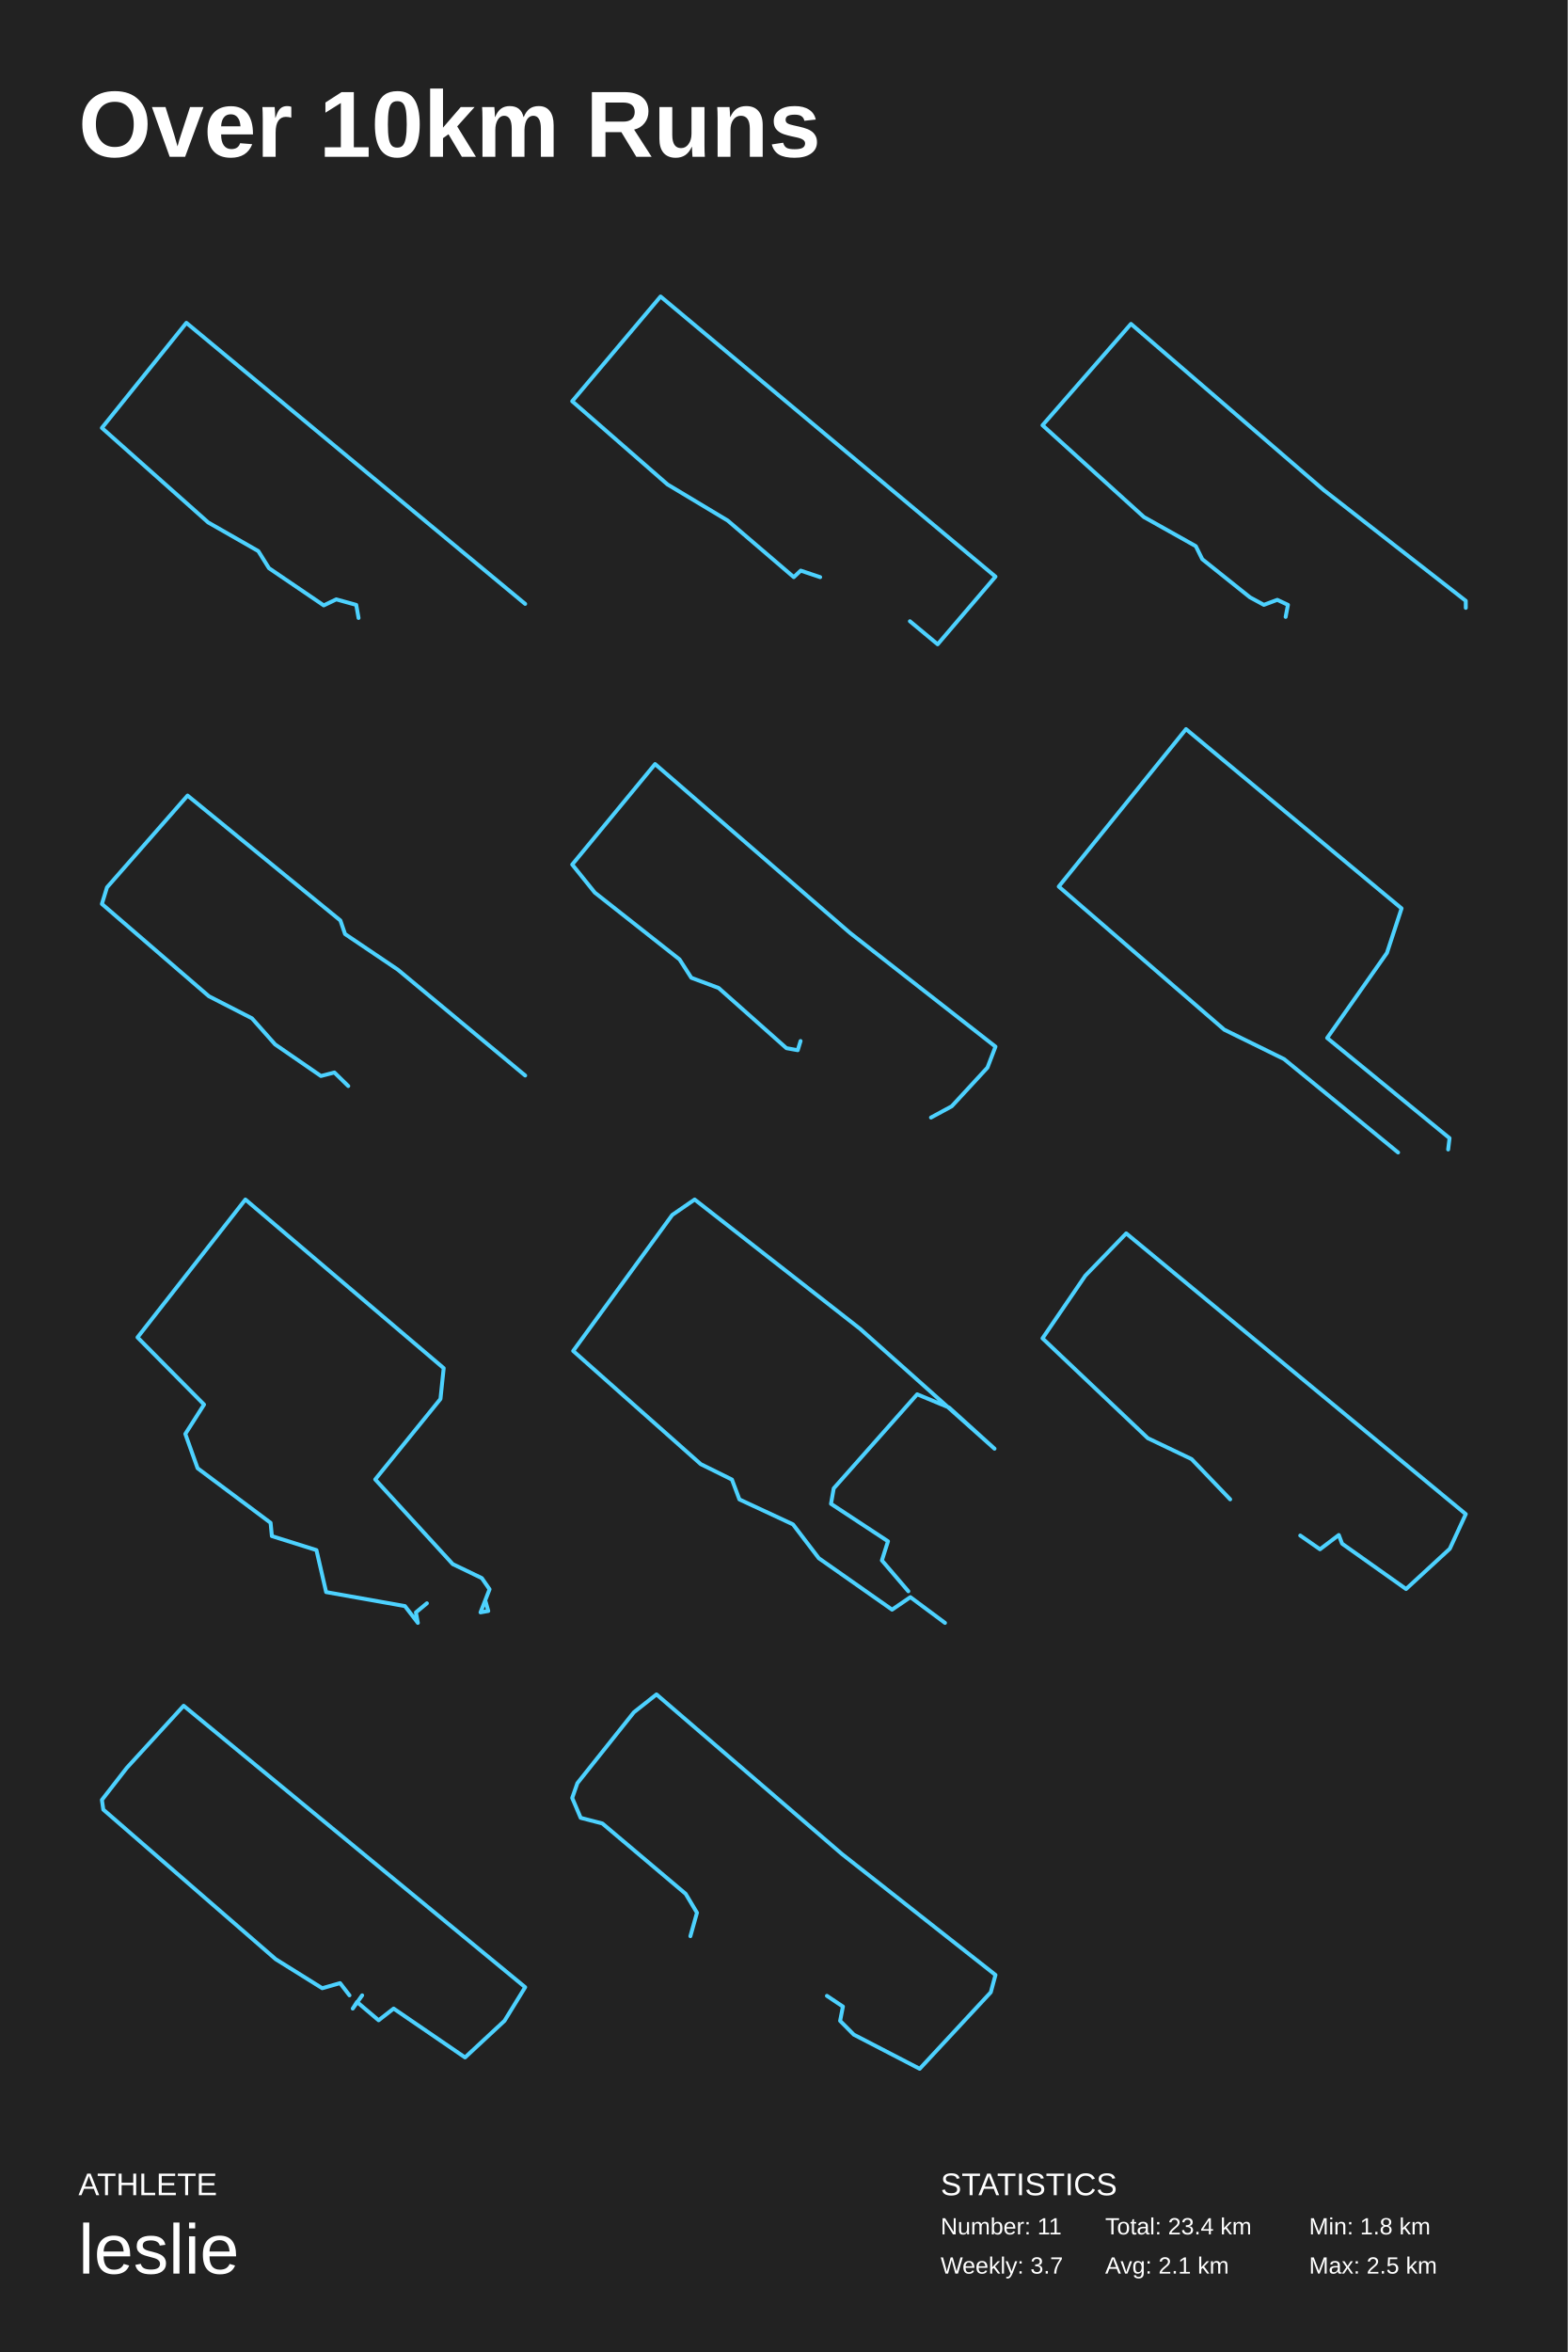
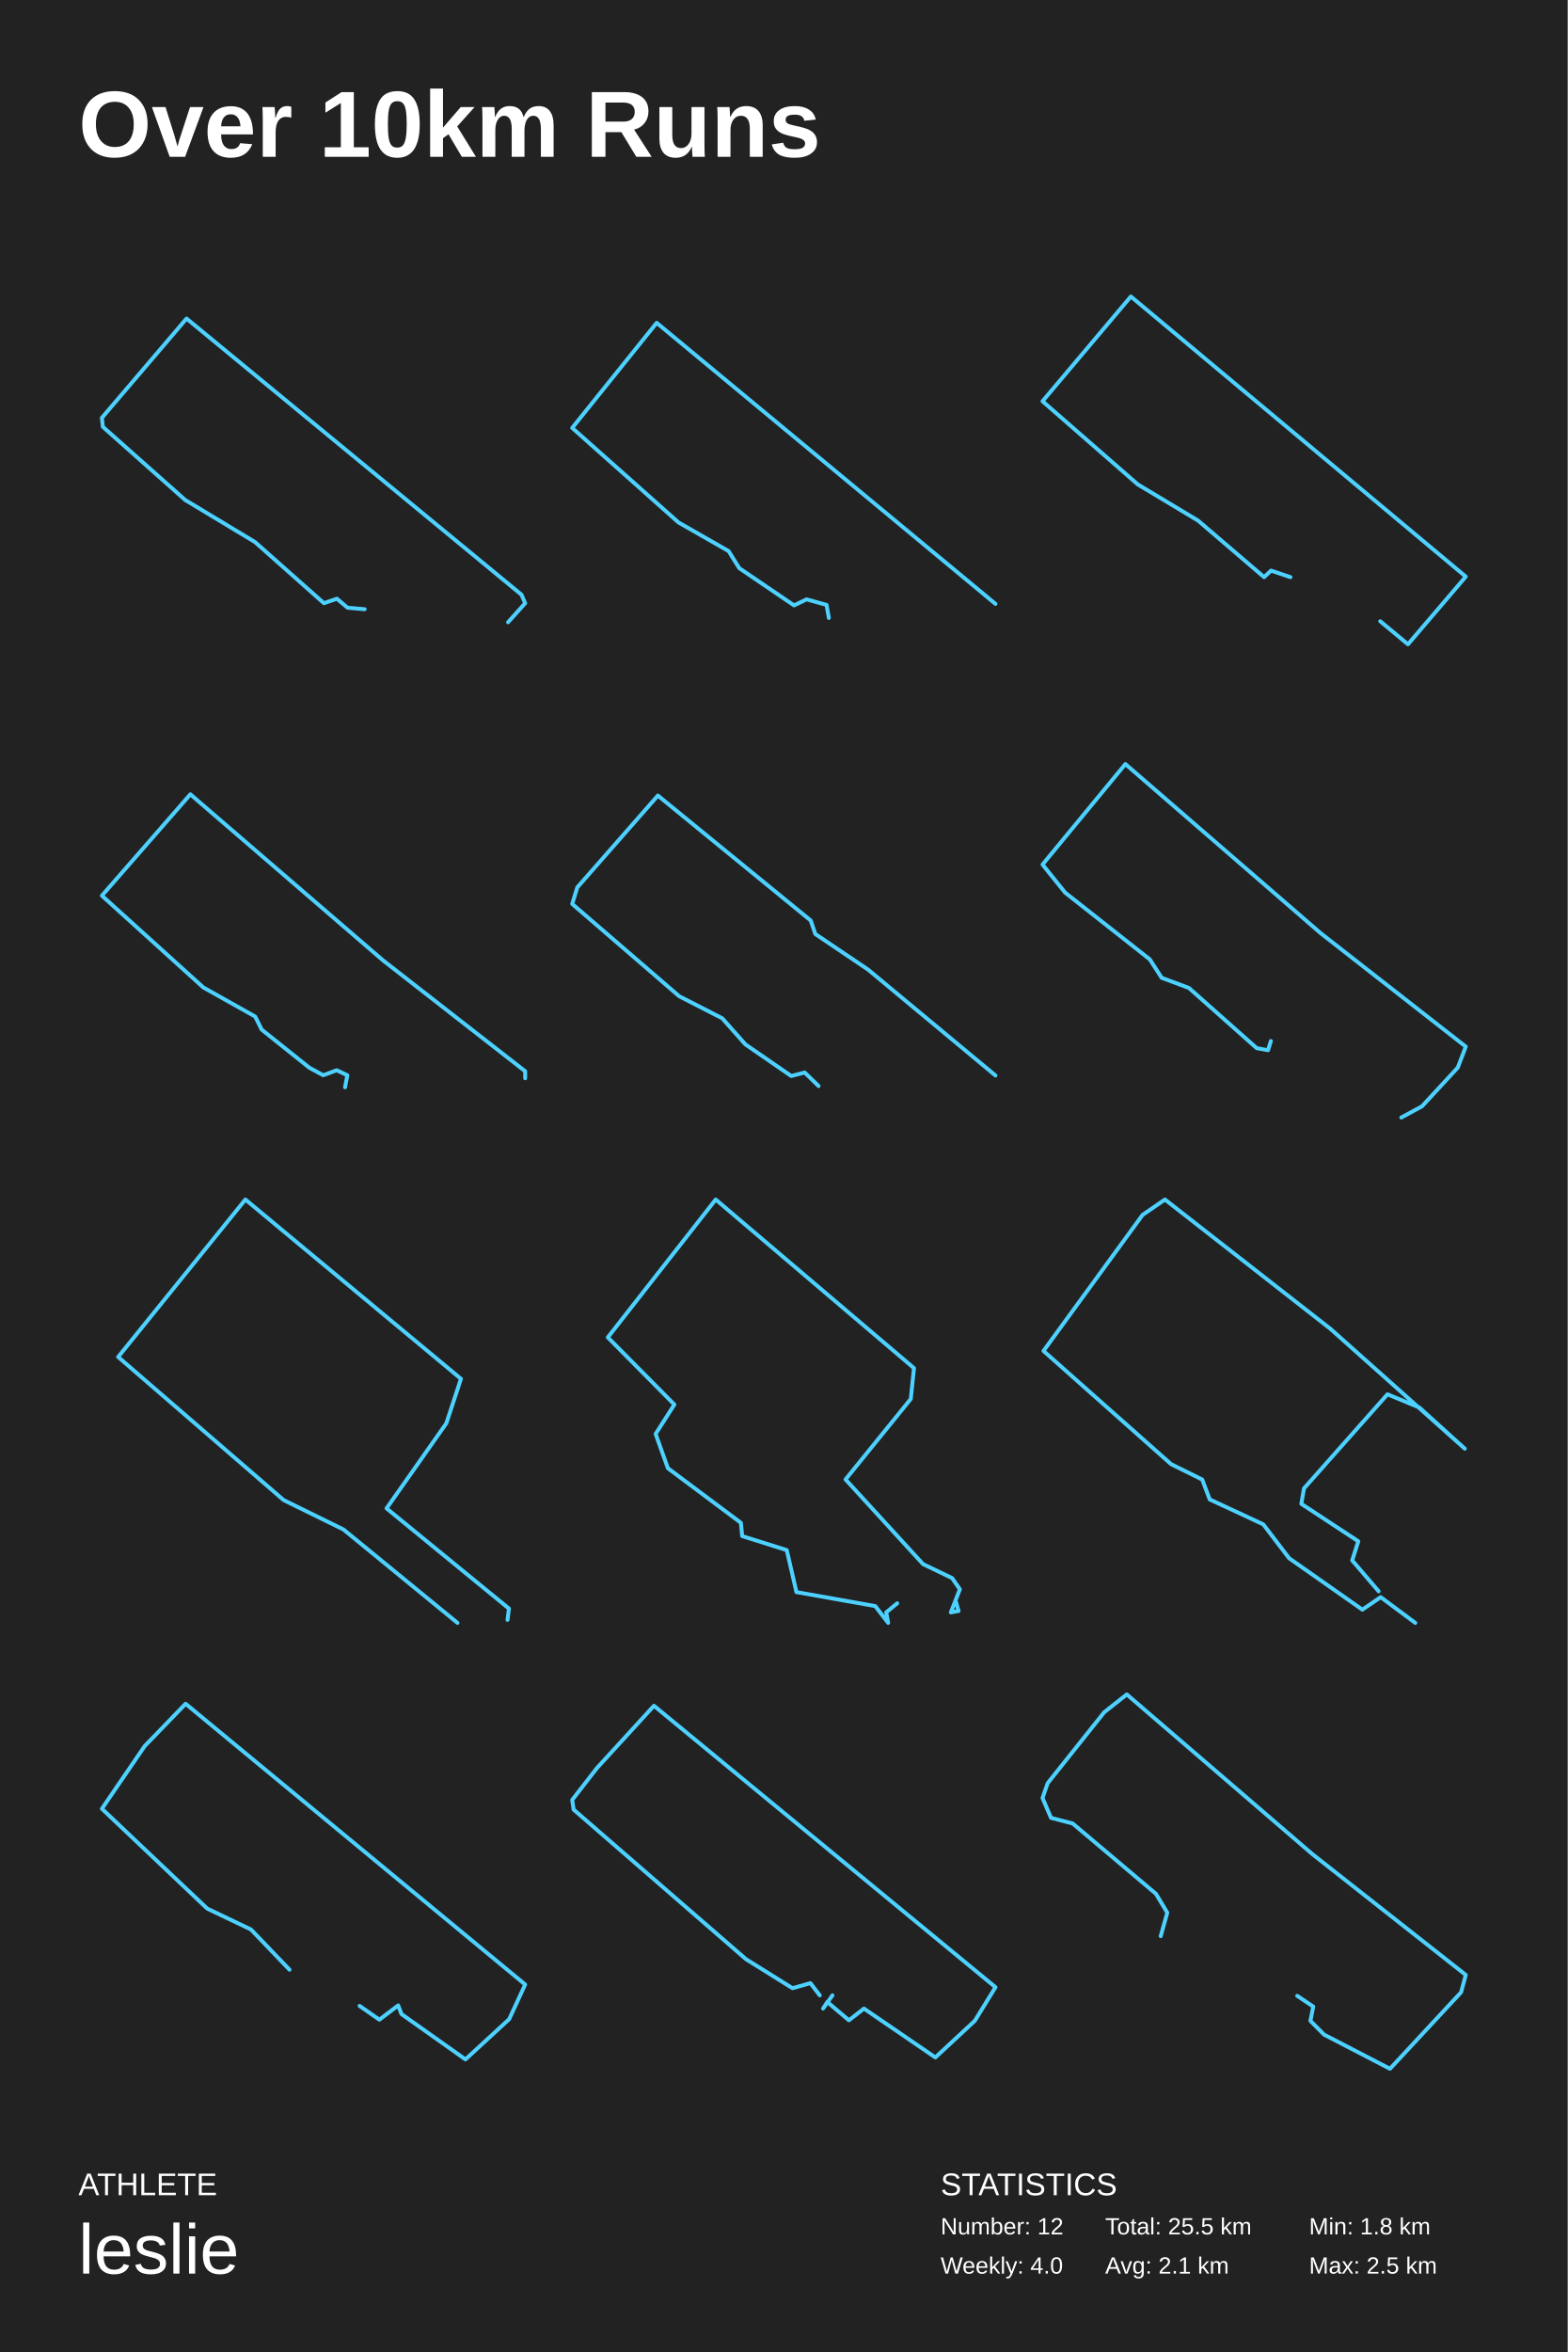
<svg xmlns="http://www.w3.org/2000/svg" baseProfile="full" height="300mm" version="1.1" viewBox="0,0,200,300" width="200mm">
  <defs />
  <rect fill="#222222" height="300" width="200" x="0" y="0" />
  <text fill="#FFFFFF" style="font-size:12px; font-family:Arial; font-weight:bold;" x="10" y="20">Over 10km Runs</text>
  <text fill="#FFFFFF" style="font-size:4px; font-family:Arial" x="10" y="280">ATHLETE</text>
  <text fill="#FFFFFF" style="font-size:9px; font-family:Arial" x="10" y="290">leslie</text>
  <text fill="#FFFFFF" style="font-size:4px; font-family:Arial" x="120" y="280">STATISTICS</text>
-   <text fill="#FFFFFF" style="font-size:3px; font-family:Arial" x="120" y="285">Number: 11</text>
-   <text fill="#FFFFFF" style="font-size:3px; font-family:Arial" x="120" y="290">Weekly: 3.7</text>
-   <text fill="#FFFFFF" style="font-size:3px; font-family:Arial" x="141" y="285">Total: 23.4 km</text>
+   <text fill="#FFFFFF" style="font-size:3px; font-family:Arial" x="120" y="285">Number: 12</text>
+   <text fill="#FFFFFF" style="font-size:3px; font-family:Arial" x="120" y="290">Weekly: 4.0</text>
+   <text fill="#FFFFFF" style="font-size:3px; font-family:Arial" x="141" y="285">Total: 25.5 km</text>
  <text fill="#FFFFFF" style="font-size:3px; font-family:Arial" x="141" y="290">Avg: 2.1 km</text>
  <text fill="#FFFFFF" style="font-size:3px; font-family:Arial" x="167" y="285">Min: 1.8 km</text>
  <text fill="#FFFFFF" style="font-size:3px; font-family:Arial" x="167" y="290">Max: 2.5 km</text>
-   <polyline fill="none" points="45.743,78.822 45.447,77.155 42.901,76.45 41.303,77.219 34.316,72.474 32.954,70.293 26.559,66.638 13.0,54.581 23.776,41.178 67.0,77.027" stroke="#4dd2ff" stroke-linecap="round" stroke-linejoin="round" stroke-width="0.5" />
-   <polyline fill="none" points="104.633,73.615 102.154,72.784 101.269,73.615 92.83,66.392 85.157,61.79 73.0,51.179 84.272,37.82 127.0,73.551 119.623,82.18 116.082,79.24" stroke="#4dd2ff" stroke-linecap="round" stroke-linejoin="round" stroke-width="0.5" />
-   <polyline fill="none" points="164.018,78.685 164.313,77.149 162.954,76.51 161.241,77.149 159.468,76.19 153.383,71.326 152.556,69.663 145.939,65.951 133.0,54.241 144.284,41.315 168.862,62.496 187.0,76.638 187.0,77.533" stroke="#4dd2ff" stroke-linecap="round" stroke-linejoin="round" stroke-width="0.5" />
-   <polyline fill="none" points="44.431,138.525 42.659,136.798 40.945,137.245 35.096,133.214 32.142,129.887 26.648,127.071 13.0,115.297 13.65,113.185 23.93,101.475 43.427,117.409 44.018,119.136 50.753,123.68 67.0,137.181" stroke="#4dd2ff" stroke-linecap="round" stroke-linejoin="round" stroke-width="0.5" />
-   <polyline fill="none" points="102.132,132.784 101.772,133.955 100.33,133.695 91.681,126.018 88.197,124.717 86.695,122.375 75.883,113.852 73.0,110.274 83.572,97.457 108.439,118.992 127.0,133.5 125.979,136.167 121.414,141.111 118.771,142.543" stroke="#4dd2ff" stroke-linecap="round" stroke-linejoin="round" stroke-width="0.5" />
-   <polyline fill="none" points="178.364,147.0 163.815,135.086 156.185,131.338 135.072,113.082 151.306,93.0 178.807,115.869 176.944,121.538 169.315,132.395 184.928,145.174 184.751,146.616" stroke="#4dd2ff" stroke-linecap="round" stroke-linejoin="round" stroke-width="0.5" />
-   <polyline fill="none" points="54.463,204.501 53.062,205.661 53.309,207.0 51.661,204.858 41.607,203.073 40.371,197.718 34.685,195.932 34.52,194.237 25.208,187.275 23.642,182.901 26.032,179.152 17.544,170.584 31.306,153.0 56.605,174.511 56.193,178.438 47.87,188.703 57.759,199.503 61.467,201.288 62.456,202.716 61.303,205.661 62.291,205.483 61.962,204.322" stroke="#4dd2ff" stroke-linecap="round" stroke-linejoin="round" stroke-width="0.5" />
-   <polyline fill="none" points="120.557,207.0 116.143,203.719 113.806,205.313 104.458,198.75 101.169,194.438 94.33,191.25 93.378,188.719 89.397,186.75 73.124,172.313 85.761,154.969 88.618,153.0 109.738,169.5 126.876,184.782 121.077,179.532 117.009,177.844 106.362,189.844 106.016,191.813 113.287,196.594 112.508,199.031 115.883,202.969" stroke="#4dd2ff" stroke-linecap="round" stroke-linejoin="round" stroke-width="0.5" />
-   <polyline fill="none" points="156.94,191.243 152.02,186.109 146.44,183.445 133.0,170.707 138.46,162.714 143.68,157.32 187.0,193.127 184.96,197.546 179.38,202.68 171.22,196.896 170.8,195.792 168.4,197.611 165.88,195.857" stroke="#4dd2ff" stroke-linecap="round" stroke-linejoin="round" stroke-width="0.5" />
-   <polyline fill="none" points="44.585,254.508 43.386,252.95 41.109,253.6 35.175,249.9 13.18,230.815 13.0,229.582 16.176,225.492 23.428,217.572 67.0,253.47 64.363,257.754 59.329,262.428 50.219,256.196 48.301,257.689 45.544,255.352 45.004,256.196 46.203,254.508" stroke="#4dd2ff" stroke-linecap="round" stroke-linejoin="round" stroke-width="0.5" />
-   <polyline fill="none" points="88.077,246.961 88.918,243.969 87.476,241.562 76.844,232.584 74.081,231.868 73.0,229.331 73.661,227.444 80.869,218.401 83.752,216.124 107.418,236.487 127.0,251.906 126.399,254.118 117.329,263.876 108.92,259.517 107.178,257.761 107.538,255.939 105.496,254.573" stroke="#4dd2ff" stroke-linecap="round" stroke-linejoin="round" stroke-width="0.5" />
+   <polyline fill="none" points="46.521,77.706 44.338,77.514 42.98,76.364 41.328,76.939 32.534,69.141 23.623,63.772 13.118,54.439 13.0,53.289 23.8,40.632 66.528,75.852 67.0,76.939 64.816,79.368" stroke="#4dd2ff" stroke-linecap="round" stroke-linejoin="round" stroke-width="0.5" />
+   <polyline fill="none" points="105.743,78.822 105.447,77.155 102.901,76.45 101.303,77.219 94.316,72.474 92.954,70.293 86.559,66.638 73.0,54.581 83.776,41.178 127.0,77.027" stroke="#4dd2ff" stroke-linecap="round" stroke-linejoin="round" stroke-width="0.5" />
+   <polyline fill="none" points="164.633,73.615 162.154,72.784 161.269,73.615 152.83,66.392 145.157,61.79 133.0,51.179 144.272,37.82 187.0,73.551 179.623,82.18 176.082,79.24" stroke="#4dd2ff" stroke-linecap="round" stroke-linejoin="round" stroke-width="0.5" />
+   <polyline fill="none" points="44.018,138.685 44.313,137.149 42.954,136.51 41.241,137.149 39.468,136.19 33.383,131.326 32.556,129.663 25.939,125.951 13.0,114.241 24.284,101.315 48.862,122.496 67.0,136.638 67.0,137.533" stroke="#4dd2ff" stroke-linecap="round" stroke-linejoin="round" stroke-width="0.5" />
+   <polyline fill="none" points="104.431,138.525 102.659,136.798 100.945,137.245 95.096,133.214 92.142,129.887 86.648,127.071 73.0,115.297 73.65,113.185 83.93,101.475 103.427,117.409 104.018,119.136 110.753,123.68 127.0,137.181" stroke="#4dd2ff" stroke-linecap="round" stroke-linejoin="round" stroke-width="0.5" />
+   <polyline fill="none" points="162.132,132.784 161.772,133.955 160.33,133.695 151.681,126.018 148.197,124.717 146.695,122.375 135.883,113.852 133.0,110.274 143.572,97.457 168.439,118.992 187.0,133.5 185.979,136.167 181.414,141.111 178.771,142.543" stroke="#4dd2ff" stroke-linecap="round" stroke-linejoin="round" stroke-width="0.5" />
+   <polyline fill="none" points="58.364,207.0 43.815,195.086 36.185,191.338 15.072,173.082 31.306,153.0 58.807,175.869 56.944,181.538 49.315,192.395 64.928,205.174 64.751,206.616" stroke="#4dd2ff" stroke-linecap="round" stroke-linejoin="round" stroke-width="0.5" />
+   <polyline fill="none" points="114.463,204.501 113.062,205.661 113.309,207.0 111.661,204.858 101.607,203.073 100.371,197.718 94.685,195.932 94.52,194.237 85.208,187.275 83.642,182.901 86.032,179.152 77.544,170.584 91.306,153.0 116.605,174.511 116.193,178.438 107.87,188.703 117.759,199.503 121.467,201.288 122.456,202.716 121.303,205.661 122.291,205.483 121.962,204.322" stroke="#4dd2ff" stroke-linecap="round" stroke-linejoin="round" stroke-width="0.5" />
+   <polyline fill="none" points="180.557,207.0 176.143,203.719 173.806,205.313 164.458,198.75 161.169,194.438 154.33,191.25 153.378,188.719 149.397,186.75 133.124,172.313 145.761,154.969 148.618,153.0 169.738,169.5 186.876,184.782 181.077,179.532 177.009,177.844 166.362,189.844 166.016,191.813 173.287,196.594 172.508,199.031 175.883,202.969" stroke="#4dd2ff" stroke-linecap="round" stroke-linejoin="round" stroke-width="0.5" />
+   <polyline fill="none" points="36.94,251.243 32.02,246.109 26.44,243.445 13.0,230.707 18.46,222.714 23.68,217.32 67.0,253.127 64.96,257.546 59.38,262.68 51.22,256.896 50.8,255.792 48.4,257.611 45.88,255.857" stroke="#4dd2ff" stroke-linecap="round" stroke-linejoin="round" stroke-width="0.5" />
+   <polyline fill="none" points="104.585,254.508 103.386,252.95 101.109,253.6 95.175,249.9 73.18,230.815 73.0,229.582 76.176,225.492 83.428,217.572 127.0,253.47 124.363,257.754 119.329,262.428 110.219,256.196 108.301,257.689 105.544,255.352 105.004,256.196 106.203,254.508" stroke="#4dd2ff" stroke-linecap="round" stroke-linejoin="round" stroke-width="0.5" />
+   <polyline fill="none" points="148.077,246.961 148.918,243.969 147.476,241.562 136.844,232.584 134.081,231.868 133.0,229.331 133.661,227.444 140.869,218.401 143.752,216.124 167.418,236.487 187.0,251.906 186.399,254.118 177.329,263.876 168.92,259.517 167.178,257.761 167.538,255.939 165.496,254.573" stroke="#4dd2ff" stroke-linecap="round" stroke-linejoin="round" stroke-width="0.5" />
</svg>
